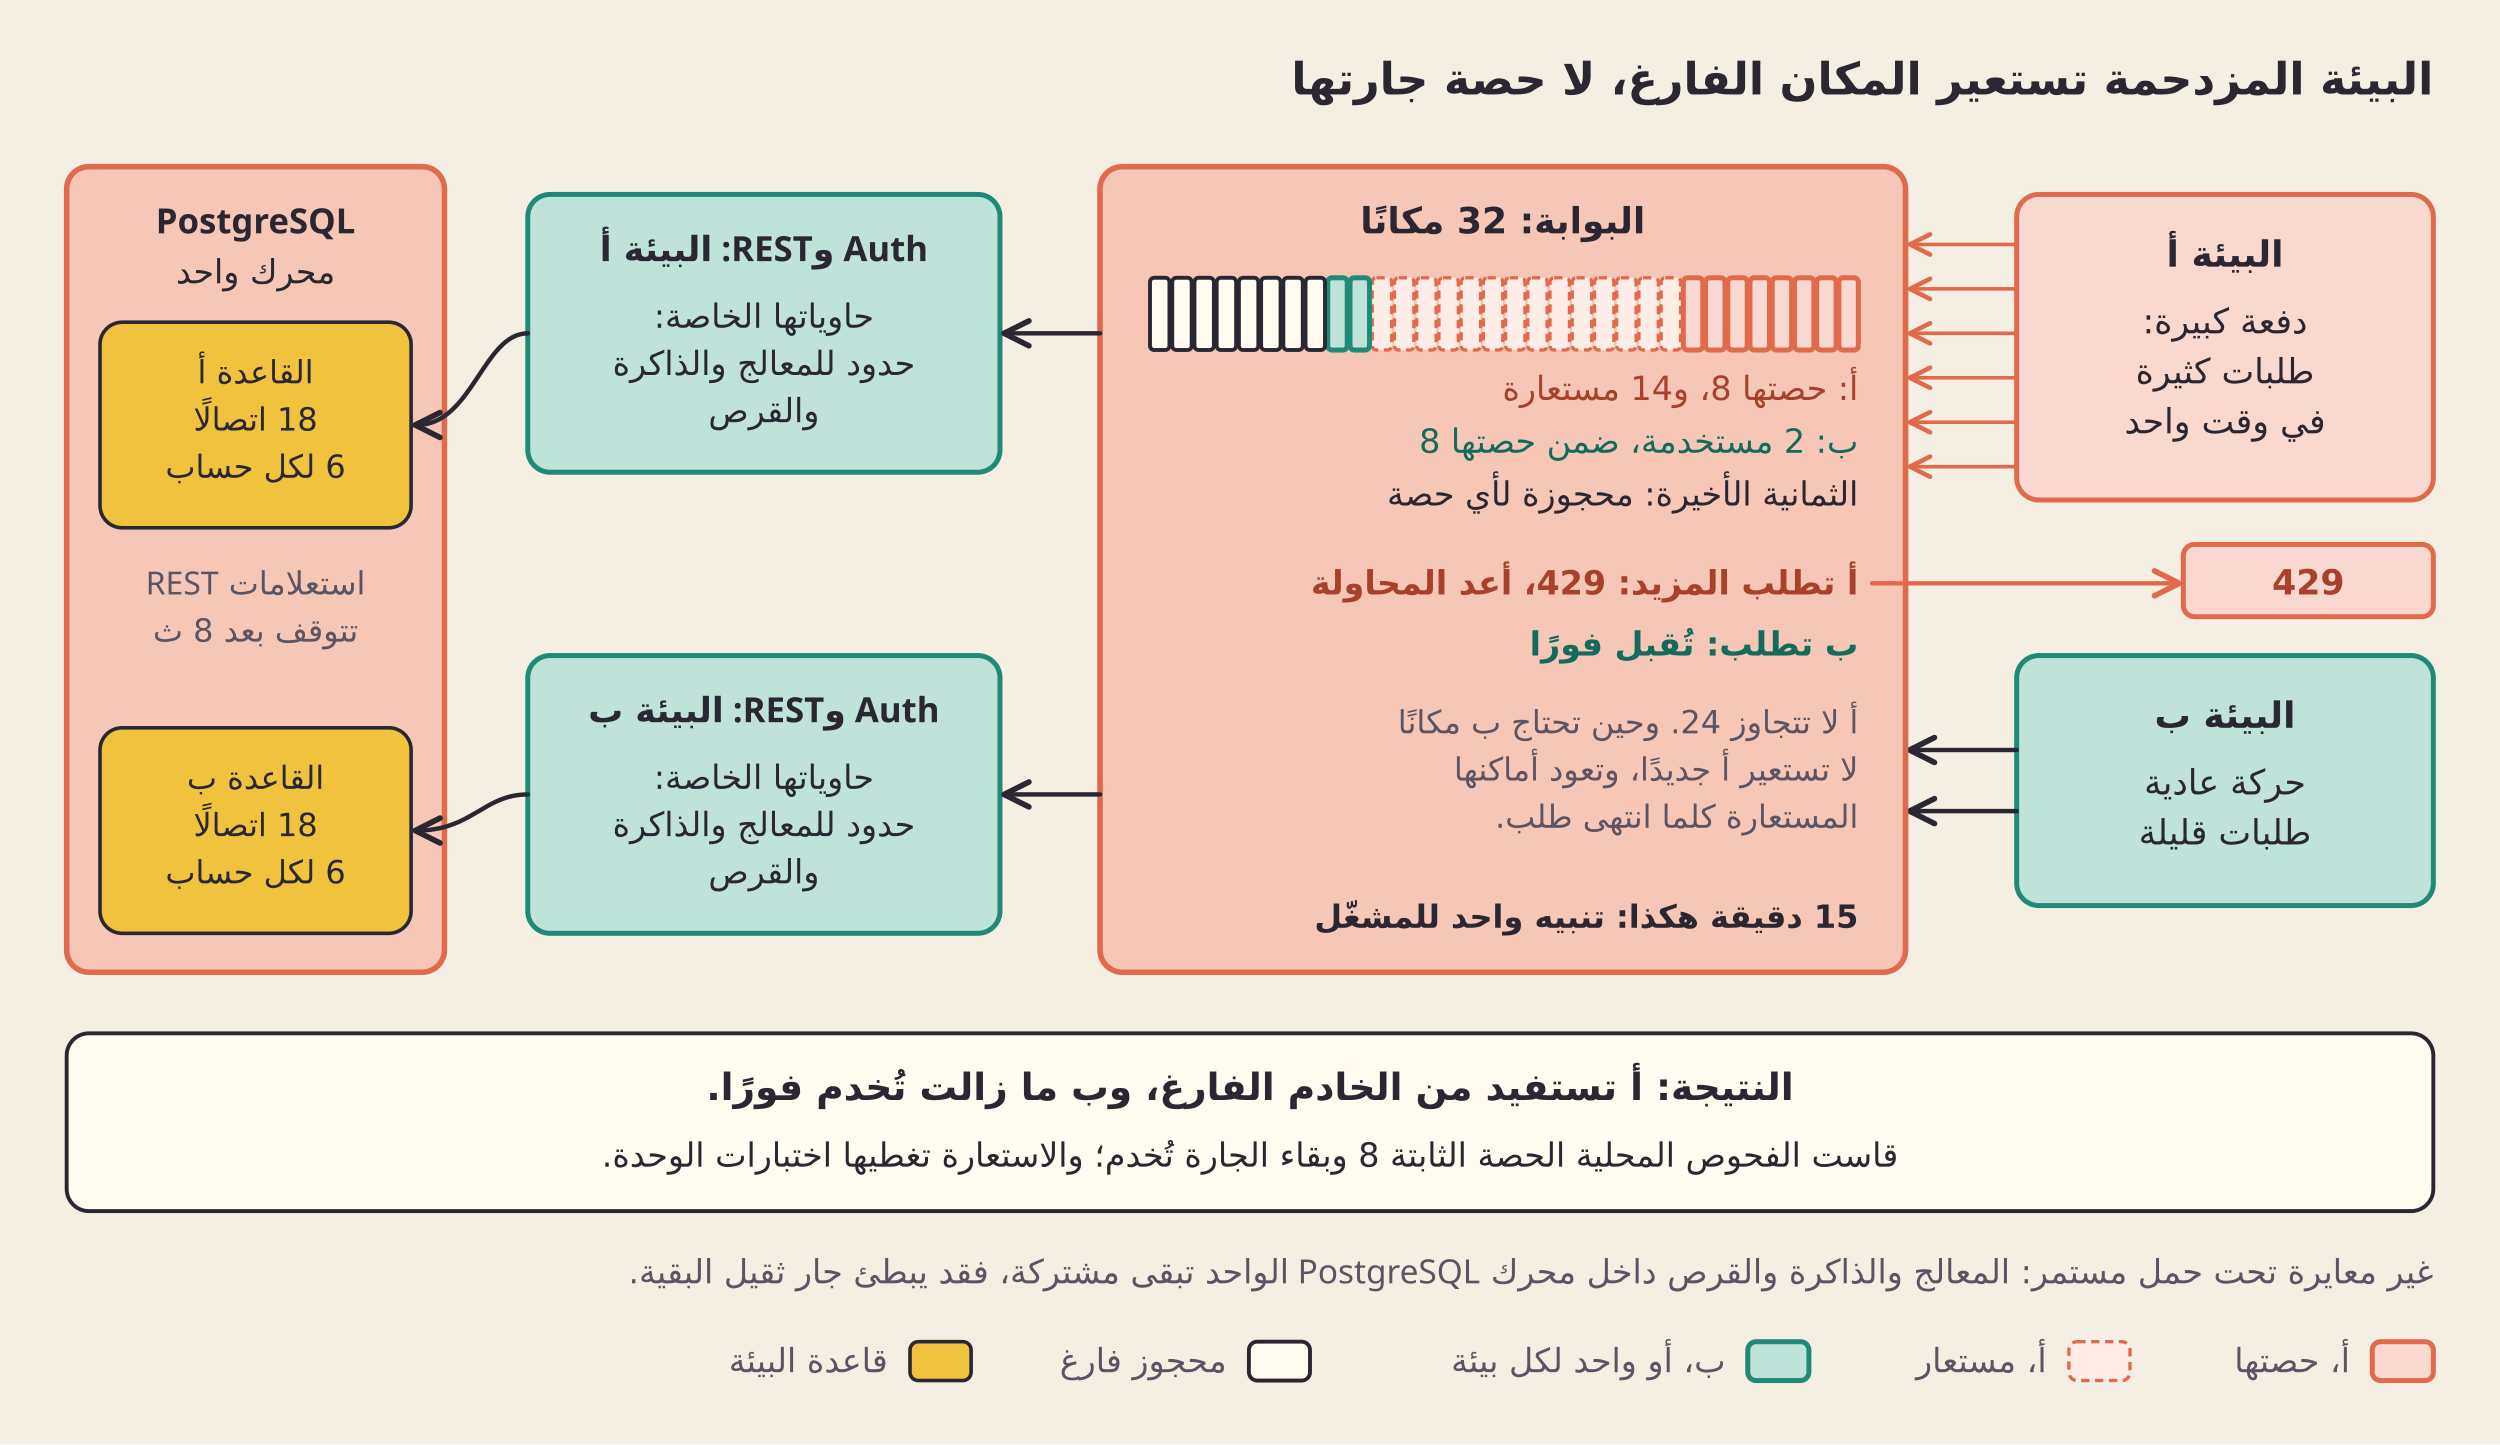
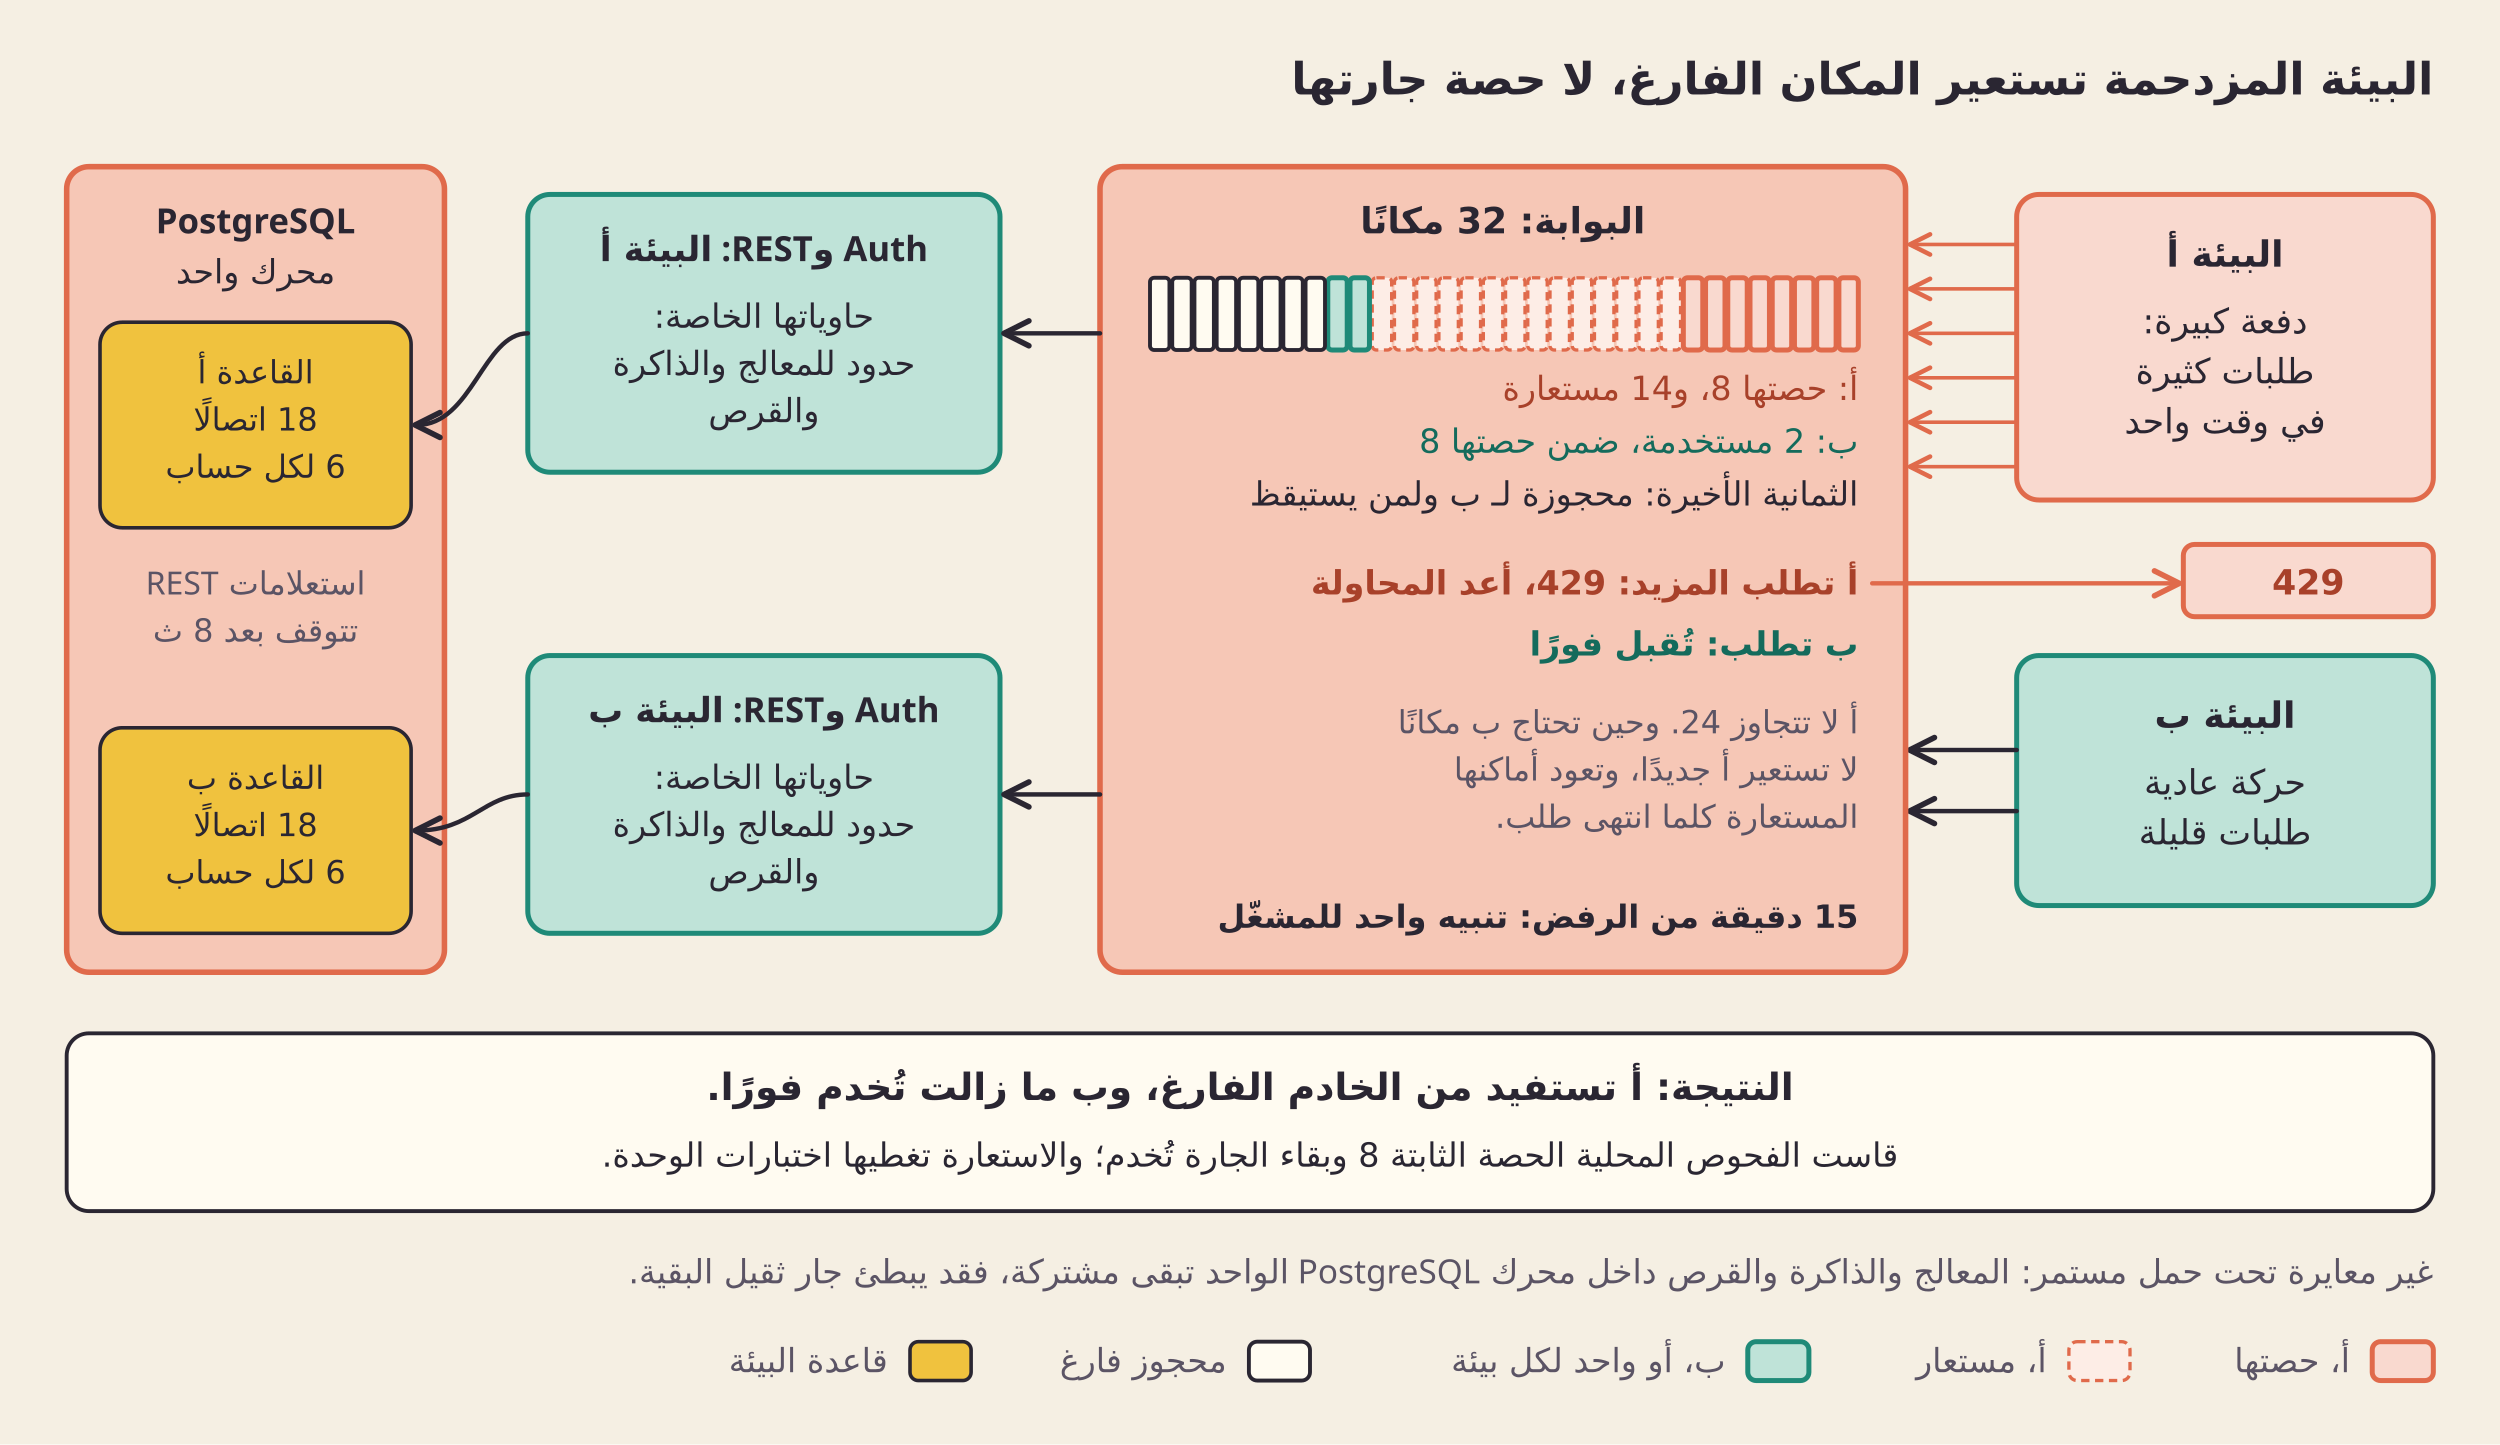
<svg xmlns="http://www.w3.org/2000/svg" viewBox="0 0 900 520" width="900" height="520" role="img" aria-labelledby="loadisa-t loadisa-d" xml:lang="ar" direction="rtl">
  <defs>
    <marker id="loadisa-i" viewBox="0 0 10 10" refX="8.5" refY="5" markerWidth="7" markerHeight="7" orient="auto-start-reverse">
      <path d="M1 1 L9 5 L1 9" fill="none" stroke="#2A2632" stroke-width="1.8" stroke-linecap="round" stroke-linejoin="round" />
    </marker>
    <marker id="loadisa-c" viewBox="0 0 10 10" refX="8.5" refY="5" markerWidth="7" markerHeight="7" orient="auto-start-reverse">
      <path d="M1 1 L9 5 L1 9" fill="none" stroke="#E06A4B" stroke-width="1.8" stroke-linecap="round" stroke-linejoin="round" />
    </marker>
  </defs>
  <rect x="0" y="0" width="900" height="520" fill="#F5EFE3" />
  <g font-family="system-ui, sans-serif" fill="#2A2632" text-anchor="middle">
    <text x="876" y="34" font-size="16" font-weight="700" text-anchor="start">البيئة المزدحمة تستعير المكان الفارغ، لا حصة جارتها</text>
    <rect x="726" y="70" width="150" height="110" rx="8" fill="#F9D9CF" stroke="#E06A4B" stroke-width="1.8" />
    <text x="801" y="96" font-size="13" font-weight="700">البيئة أ</text>
    <text x="801" y="120" font-size="12.5">دفعة كبيرة:</text>
    <text x="801" y="138" font-size="12.5">طلبات كثيرة</text>
    <text x="801" y="156" font-size="12.5">في وقت واحد</text>
    <rect x="726" y="236" width="150" height="90" rx="8" fill="#BFE3D8" stroke="#1F8A78" stroke-width="1.8" />
    <text x="801" y="262" font-size="13" font-weight="700">البيئة ب</text>
    <text x="801" y="286" font-size="12.5">حركة عادية</text>
    <text x="801" y="304" font-size="12.5">طلبات قليلة</text>
    <path d="M726 88 L688 88" fill="none" stroke="#E06A4B" stroke-width="1.3" stroke-linecap="round" stroke-linejoin="round" marker-end="url(#loadisa-c)" />
    <path d="M726 104 L688 104" fill="none" stroke="#E06A4B" stroke-width="1.3" stroke-linecap="round" stroke-linejoin="round" marker-end="url(#loadisa-c)" />
    <path d="M726 120 L688 120" fill="none" stroke="#E06A4B" stroke-width="1.3" stroke-linecap="round" stroke-linejoin="round" marker-end="url(#loadisa-c)" />
    <path d="M726 136 L688 136" fill="none" stroke="#E06A4B" stroke-width="1.3" stroke-linecap="round" stroke-linejoin="round" marker-end="url(#loadisa-c)" />
    <path d="M726 152 L688 152" fill="none" stroke="#E06A4B" stroke-width="1.3" stroke-linecap="round" stroke-linejoin="round" marker-end="url(#loadisa-c)" />
    <path d="M726 168 L688 168" fill="none" stroke="#E06A4B" stroke-width="1.3" stroke-linecap="round" stroke-linejoin="round" marker-end="url(#loadisa-c)" />
    <path d="M726 270 L688 270" fill="none" stroke="#2A2632" stroke-width="1.6" stroke-linecap="round" stroke-linejoin="round" marker-end="url(#loadisa-i)" />
    <path d="M726 292 L688 292" fill="none" stroke="#2A2632" stroke-width="1.6" stroke-linecap="round" stroke-linejoin="round" marker-end="url(#loadisa-i)" />
    <rect x="396" y="60" width="290" height="290" rx="8" fill="#F6C7B6" stroke="#E06A4B" stroke-width="2" />
    <text x="541" y="84" font-size="13" font-weight="700">البوابة: 32 مكانًا</text>
    <rect x="662" y="100" width="7" height="26" rx="1.5" fill="#F9D9CF" stroke="#E06A4B" stroke-width="1.8" />
    <rect x="654" y="100" width="7" height="26" rx="1.5" fill="#F9D9CF" stroke="#E06A4B" stroke-width="1.8" />
    <rect x="646" y="100" width="7" height="26" rx="1.5" fill="#F9D9CF" stroke="#E06A4B" stroke-width="1.8" />
    <rect x="638" y="100" width="7" height="26" rx="1.5" fill="#F9D9CF" stroke="#E06A4B" stroke-width="1.8" />
    <rect x="630" y="100" width="7" height="26" rx="1.5" fill="#F9D9CF" stroke="#E06A4B" stroke-width="1.8" />
    <rect x="622" y="100" width="7" height="26" rx="1.5" fill="#F9D9CF" stroke="#E06A4B" stroke-width="1.8" />
    <rect x="614" y="100" width="7" height="26" rx="1.5" fill="#F9D9CF" stroke="#E06A4B" stroke-width="1.8" />
    <rect x="606" y="100" width="7" height="26" rx="1.5" fill="#F9D9CF" stroke="#E06A4B" stroke-width="1.8" />
    <rect x="598" y="100" width="7" height="26" rx="1.5" fill="#FDEDE6" stroke="#E06A4B" stroke-width="1.2" stroke-dasharray="3 2" />
    <rect x="590" y="100" width="7" height="26" rx="1.5" fill="#FDEDE6" stroke="#E06A4B" stroke-width="1.2" stroke-dasharray="3 2" />
    <rect x="582" y="100" width="7" height="26" rx="1.5" fill="#FDEDE6" stroke="#E06A4B" stroke-width="1.2" stroke-dasharray="3 2" />
    <rect x="574" y="100" width="7" height="26" rx="1.5" fill="#FDEDE6" stroke="#E06A4B" stroke-width="1.2" stroke-dasharray="3 2" />
    <rect x="566" y="100" width="7" height="26" rx="1.5" fill="#FDEDE6" stroke="#E06A4B" stroke-width="1.2" stroke-dasharray="3 2" />
    <rect x="558" y="100" width="7" height="26" rx="1.5" fill="#FDEDE6" stroke="#E06A4B" stroke-width="1.2" stroke-dasharray="3 2" />
    <rect x="550" y="100" width="7" height="26" rx="1.5" fill="#FDEDE6" stroke="#E06A4B" stroke-width="1.2" stroke-dasharray="3 2" />
    <rect x="542" y="100" width="7" height="26" rx="1.5" fill="#FDEDE6" stroke="#E06A4B" stroke-width="1.2" stroke-dasharray="3 2" />
    <rect x="534" y="100" width="7" height="26" rx="1.5" fill="#FDEDE6" stroke="#E06A4B" stroke-width="1.2" stroke-dasharray="3 2" />
    <rect x="526" y="100" width="7" height="26" rx="1.5" fill="#FDEDE6" stroke="#E06A4B" stroke-width="1.2" stroke-dasharray="3 2" />
    <rect x="518" y="100" width="7" height="26" rx="1.5" fill="#FDEDE6" stroke="#E06A4B" stroke-width="1.2" stroke-dasharray="3 2" />
    <rect x="510" y="100" width="7" height="26" rx="1.5" fill="#FDEDE6" stroke="#E06A4B" stroke-width="1.2" stroke-dasharray="3 2" />
    <rect x="502" y="100" width="7" height="26" rx="1.5" fill="#FDEDE6" stroke="#E06A4B" stroke-width="1.2" stroke-dasharray="3 2" />
    <rect x="494" y="100" width="7" height="26" rx="1.5" fill="#FDEDE6" stroke="#E06A4B" stroke-width="1.2" stroke-dasharray="3 2" />
    <rect x="486" y="100" width="7" height="26" rx="1.5" fill="#BFE3D8" stroke="#1F8A78" stroke-width="1.8" />
    <rect x="478" y="100" width="7" height="26" rx="1.5" fill="#BFE3D8" stroke="#1F8A78" stroke-width="1.8" />
    <rect x="470" y="100" width="7" height="26" rx="1.5" fill="#FFFBF1" stroke="#2A2632" stroke-width="1.4" />
    <rect x="462" y="100" width="7" height="26" rx="1.5" fill="#FFFBF1" stroke="#2A2632" stroke-width="1.4" />
    <rect x="454" y="100" width="7" height="26" rx="1.5" fill="#FFFBF1" stroke="#2A2632" stroke-width="1.4" />
    <rect x="446" y="100" width="7" height="26" rx="1.5" fill="#FFFBF1" stroke="#2A2632" stroke-width="1.4" />
    <rect x="438" y="100" width="7" height="26" rx="1.5" fill="#FFFBF1" stroke="#2A2632" stroke-width="1.4" />
    <rect x="430" y="100" width="7" height="26" rx="1.5" fill="#FFFBF1" stroke="#2A2632" stroke-width="1.4" />
    <rect x="422" y="100" width="7" height="26" rx="1.5" fill="#FFFBF1" stroke="#2A2632" stroke-width="1.4" />
    <rect x="414" y="100" width="7" height="26" rx="1.5" fill="#FFFBF1" stroke="#2A2632" stroke-width="1.4" />
    <text x="669" y="144" font-size="12" fill="#A8412A" text-anchor="start">أ: حصتها 8، و14 مستعارة</text>
    <text x="669" y="163" font-size="12" fill="#146B5C" text-anchor="start">ب: 2 مستخدمة، ضمن حصتها 8</text>
-     <text x="669" y="182" font-size="12" text-anchor="start">الثمانية الأخيرة: محجوزة لأي حصة</text>
+     <text x="669" y="182" font-size="12" text-anchor="start">الثمانية الأخيرة: محجوزة لـ ب ولمن يستيقظ</text>
    <text x="669" y="214" font-size="12" font-weight="700" fill="#A8412A" text-anchor="start">أ تطلب المزيد: 429، أعد المحاولة</text>
    <text x="669" y="236" font-size="12" font-weight="700" fill="#146B5C" text-anchor="start">ب تطلب: تُقبل فورًا</text>
    <text x="669" y="264" font-size="11.5" fill="#5B5465" text-anchor="start">أ لا تتجاوز 24. وحين تحتاج ب مكانًا</text>
    <text x="669" y="281" font-size="11.5" fill="#5B5465" text-anchor="start">لا تستعير أ جديدًا، وتعود أماكنها</text>
    <text x="669" y="298" font-size="11.5" fill="#5B5465" text-anchor="start">المستعارة كلما انتهى طلب.</text>
-     <text x="669" y="334" font-size="11.5" font-weight="700" text-anchor="start">15 دقيقة هكذا: تنبيه واحد للمشغّل</text>
+     <text x="669" y="334" font-size="11.5" font-weight="700" text-anchor="start">15 دقيقة من الرفض: تنبيه واحد للمشغّل</text>
    <path d="M674 210 L784 210" fill="none" stroke="#E06A4B" stroke-width="1.6" stroke-linecap="round" stroke-linejoin="round" marker-end="url(#loadisa-c)" />
    <rect x="786" y="196" width="90" height="26" rx="4" fill="#F9D9CF" stroke="#E06A4B" stroke-width="1.8" />
    <text x="831" y="214" font-size="12.5" font-weight="700" fill="#A8412A" direction="ltr">429</text>
    <rect x="190" y="70" width="170" height="100" rx="8" fill="#BFE3D8" stroke="#1F8A78" stroke-width="1.8" />
    <text x="275" y="94" font-size="12.5" font-weight="700">Auth وREST: البيئة أ</text>
    <text x="275" y="118" font-size="12">حاوياتها الخاصة:</text>
    <text x="275" y="135" font-size="12">حدود للمعالج والذاكرة</text>
    <text x="275" y="152" font-size="12">والقرص</text>
    <rect x="190" y="236" width="170" height="100" rx="8" fill="#BFE3D8" stroke="#1F8A78" stroke-width="1.8" />
    <text x="275" y="260" font-size="12.5" font-weight="700">Auth وREST: البيئة ب</text>
    <text x="275" y="284" font-size="12">حاوياتها الخاصة:</text>
    <text x="275" y="301" font-size="12">حدود للمعالج والذاكرة</text>
    <text x="275" y="318" font-size="12">والقرص</text>
    <path d="M396 120 L362 120" fill="none" stroke="#2A2632" stroke-width="1.6" stroke-linecap="round" stroke-linejoin="round" marker-end="url(#loadisa-i)" />
    <path d="M396 286 L362 286" fill="none" stroke="#2A2632" stroke-width="1.6" stroke-linecap="round" stroke-linejoin="round" marker-end="url(#loadisa-i)" />
    <rect x="24" y="60" width="136" height="290" rx="8" fill="#F6C7B6" stroke="#E06A4B" stroke-width="2" />
    <text x="92" y="84" font-size="12.5" font-weight="700" direction="ltr">PostgreSQL</text>
    <text x="92" y="102" font-size="12">محرك واحد</text>
    <rect x="36" y="116" width="112" height="74" rx="8" fill="#F0C23E" stroke="#2A2632" stroke-width="1.3" />
    <text x="92" y="138" font-size="11.5">القاعدة أ</text>
    <text x="92" y="155" font-size="11.5">18 اتصالًا</text>
    <text x="92" y="172" font-size="11.5">6 لكل حساب</text>
    <rect x="36" y="262" width="112" height="74" rx="8" fill="#F0C23E" stroke="#2A2632" stroke-width="1.3" />
    <text x="92" y="284" font-size="11.5">القاعدة ب</text>
    <text x="92" y="301" font-size="11.5">18 اتصالًا</text>
    <text x="92" y="318" font-size="11.5">6 لكل حساب</text>
    <text x="92" y="214" font-size="11.5" fill="#5B5465">استعلامات REST</text>
    <text x="92" y="231" font-size="11.5" fill="#5B5465">تتوقف بعد 8 ث</text>
    <path d="M190 120 C174 120 170 153 150 153" fill="none" stroke="#2A2632" stroke-width="1.6" stroke-linecap="round" stroke-linejoin="round" marker-end="url(#loadisa-i)" />
    <path d="M190 286 C174 286 170 299 150 299" fill="none" stroke="#2A2632" stroke-width="1.6" stroke-linecap="round" stroke-linejoin="round" marker-end="url(#loadisa-i)" />
    <rect x="24" y="372" width="852" height="64" rx="8" fill="#FFFBF1" stroke="#2A2632" stroke-width="1.4" />
    <text x="450" y="396" font-size="13.5" font-weight="700">النتيجة: أ تستفيد من الخادم الفارغ، وب ما زالت تُخدم فورًا.</text>
    <text x="450" y="420" font-size="12">قاست الفحوص المحلية الحصة الثابتة 8 وبقاء الجارة تُخدم؛ والاستعارة تغطيها اختبارات الوحدة.</text>
    <text x="876" y="462" font-size="12" fill="#5B5465" text-anchor="start">غير معايرة تحت حمل مستمر: المعالج والذاكرة والقرص داخل محرك PostgreSQL الواحد تبقى مشتركة، فقد يبطئ جار ثقيل البقية.</text>
    <rect x="854" y="483" width="22" height="14" rx="3" fill="#F9D9CF" stroke="#E06A4B" stroke-width="1.8" />
    <text x="846" y="494" font-size="12" fill="#5B5465" text-anchor="start">أ، حصتها</text>
    <rect x="744.8" y="483" width="22" height="14" rx="3" fill="#FDEDE6" stroke="#E06A4B" stroke-width="1.2" stroke-dasharray="3 2" />
    <text x="736.8" y="494" font-size="12" fill="#5B5465" text-anchor="start">أ، مستعار</text>
    <rect x="629.2" y="483" width="22" height="14" rx="3" fill="#BFE3D8" stroke="#1F8A78" stroke-width="1.8" />
    <text x="621.2" y="494" font-size="12" fill="#5B5465" text-anchor="start">ب، أو واحد لكل بيئة</text>
    <rect x="449.6" y="483" width="22" height="14" rx="3" fill="#FFFBF1" stroke="#2A2632" stroke-width="1.4" />
    <text x="441.6" y="494" font-size="12" fill="#5B5465" text-anchor="start">محجوز فارغ</text>
    <rect x="327.6" y="483" width="22" height="14" rx="3" fill="#F0C23E" stroke="#2A2632" stroke-width="1.3" />
    <text x="319.6" y="494" font-size="12" fill="#5B5465" text-anchor="start">قاعدة البيئة</text>
  </g>
</svg>
